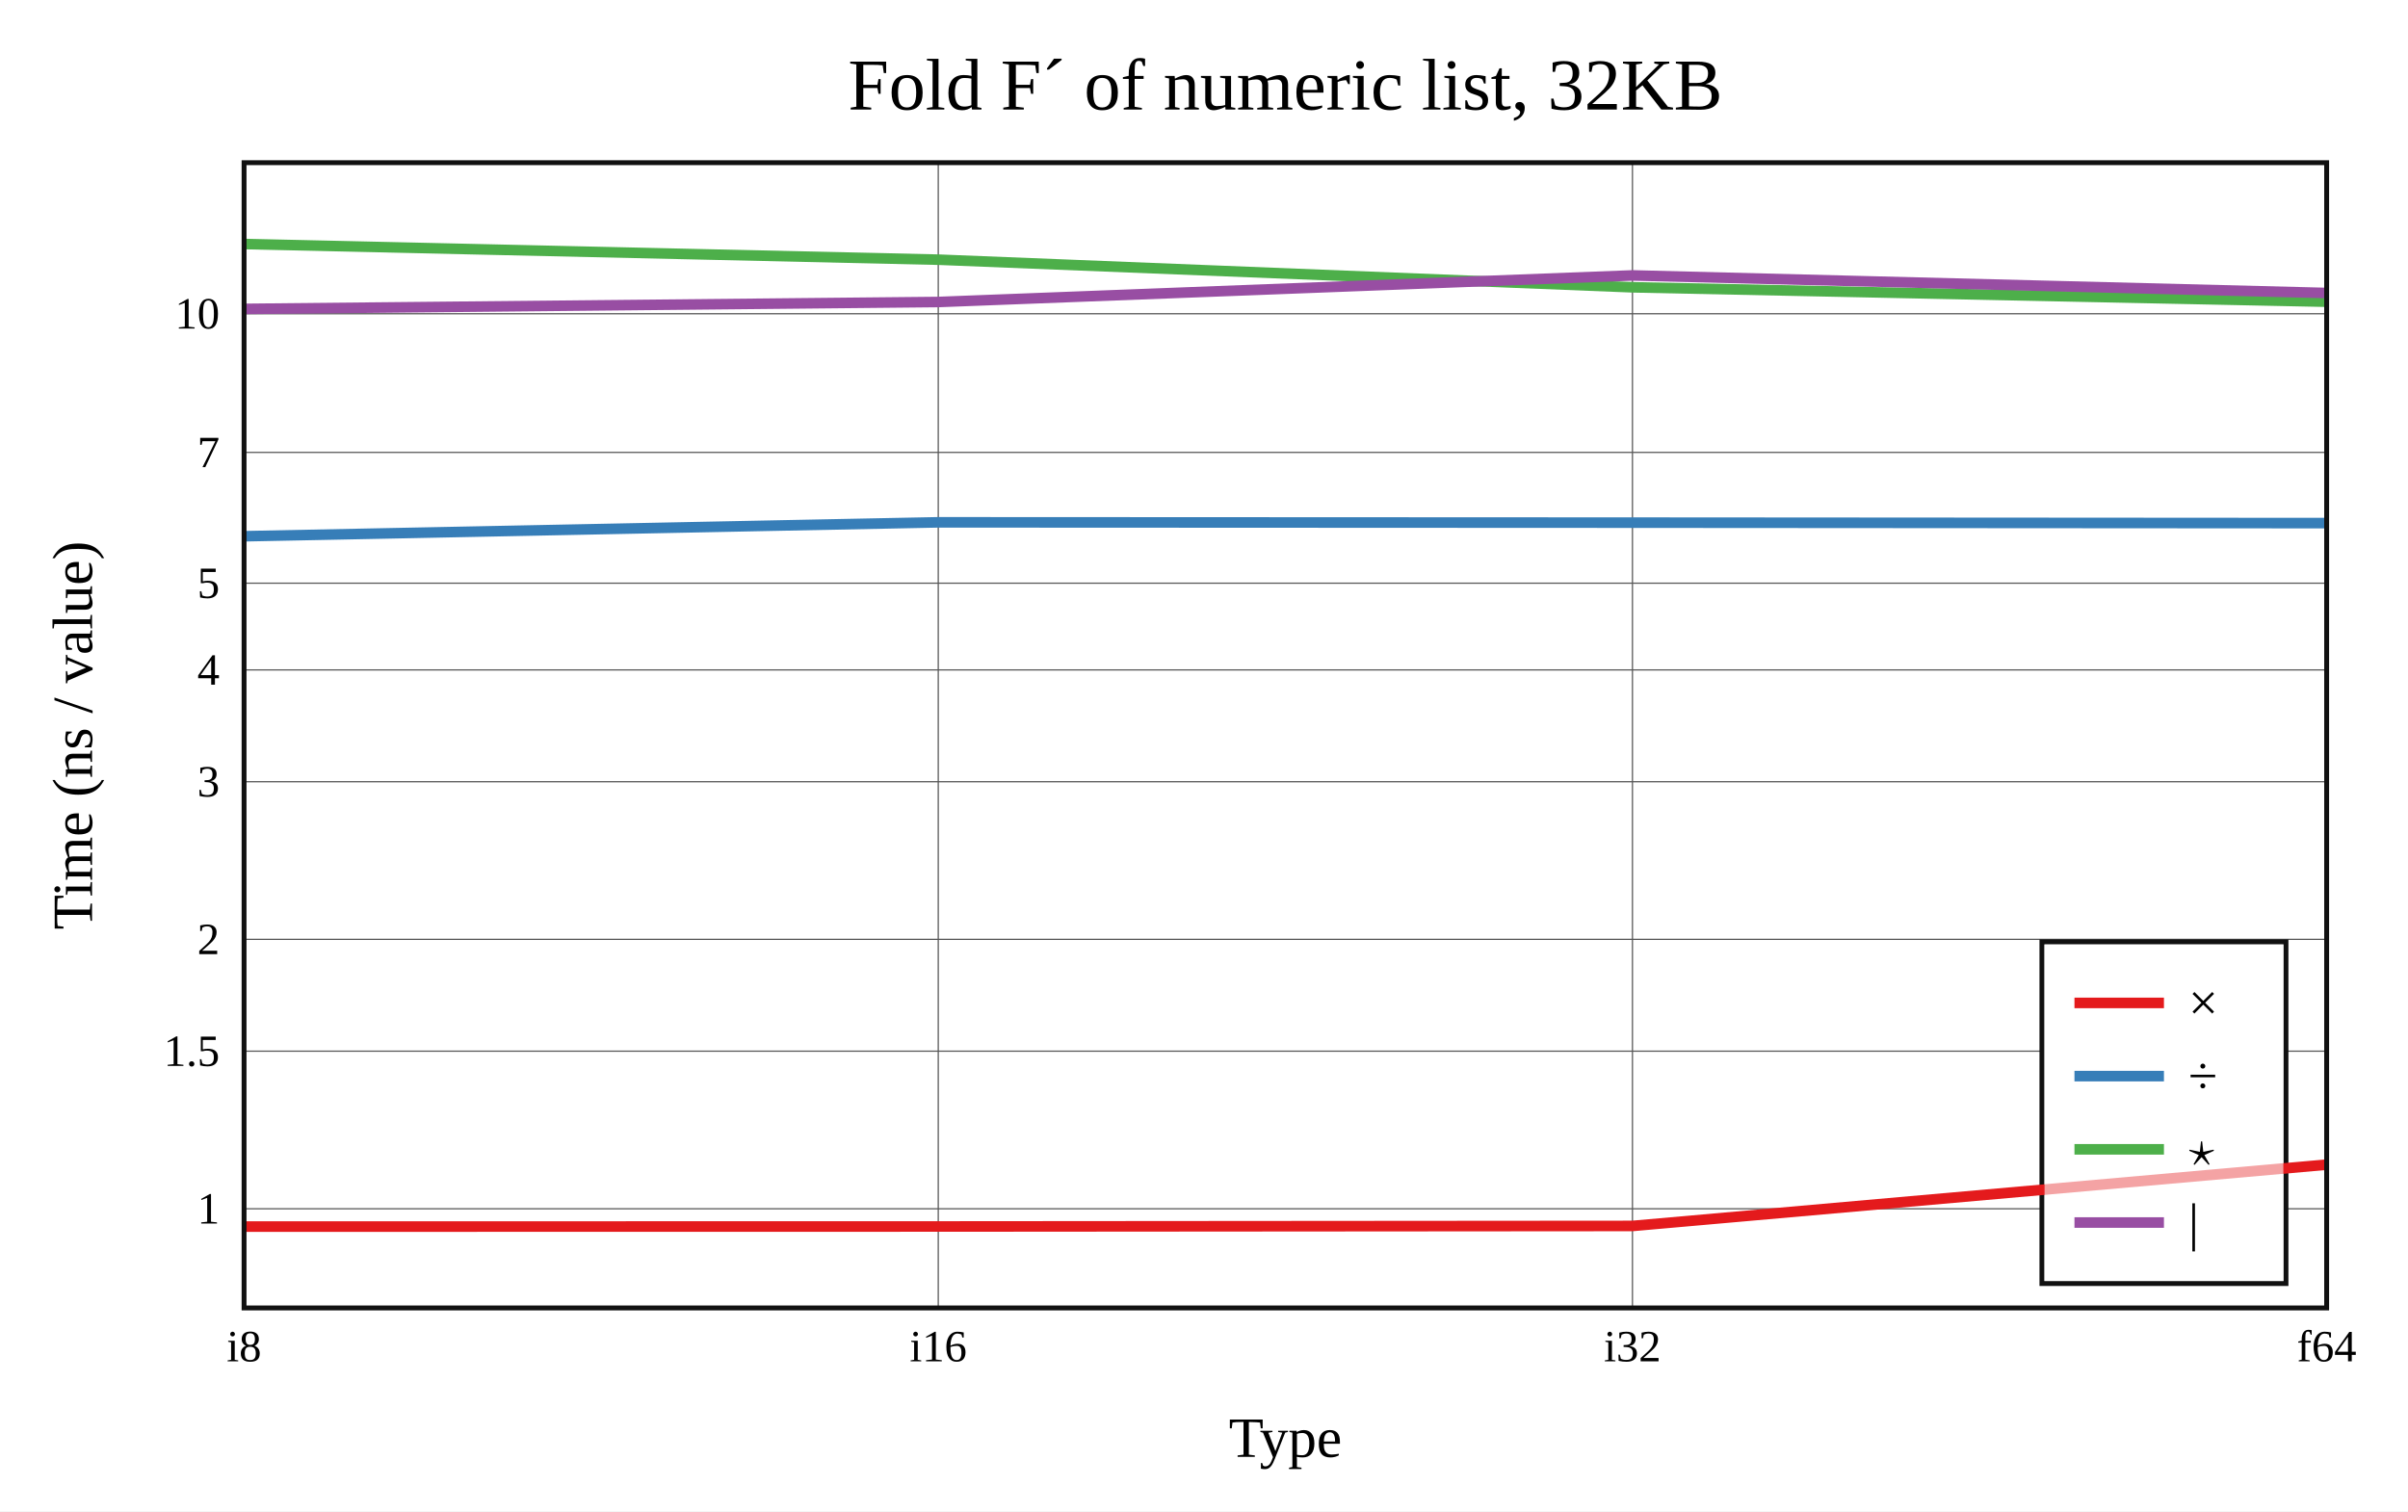
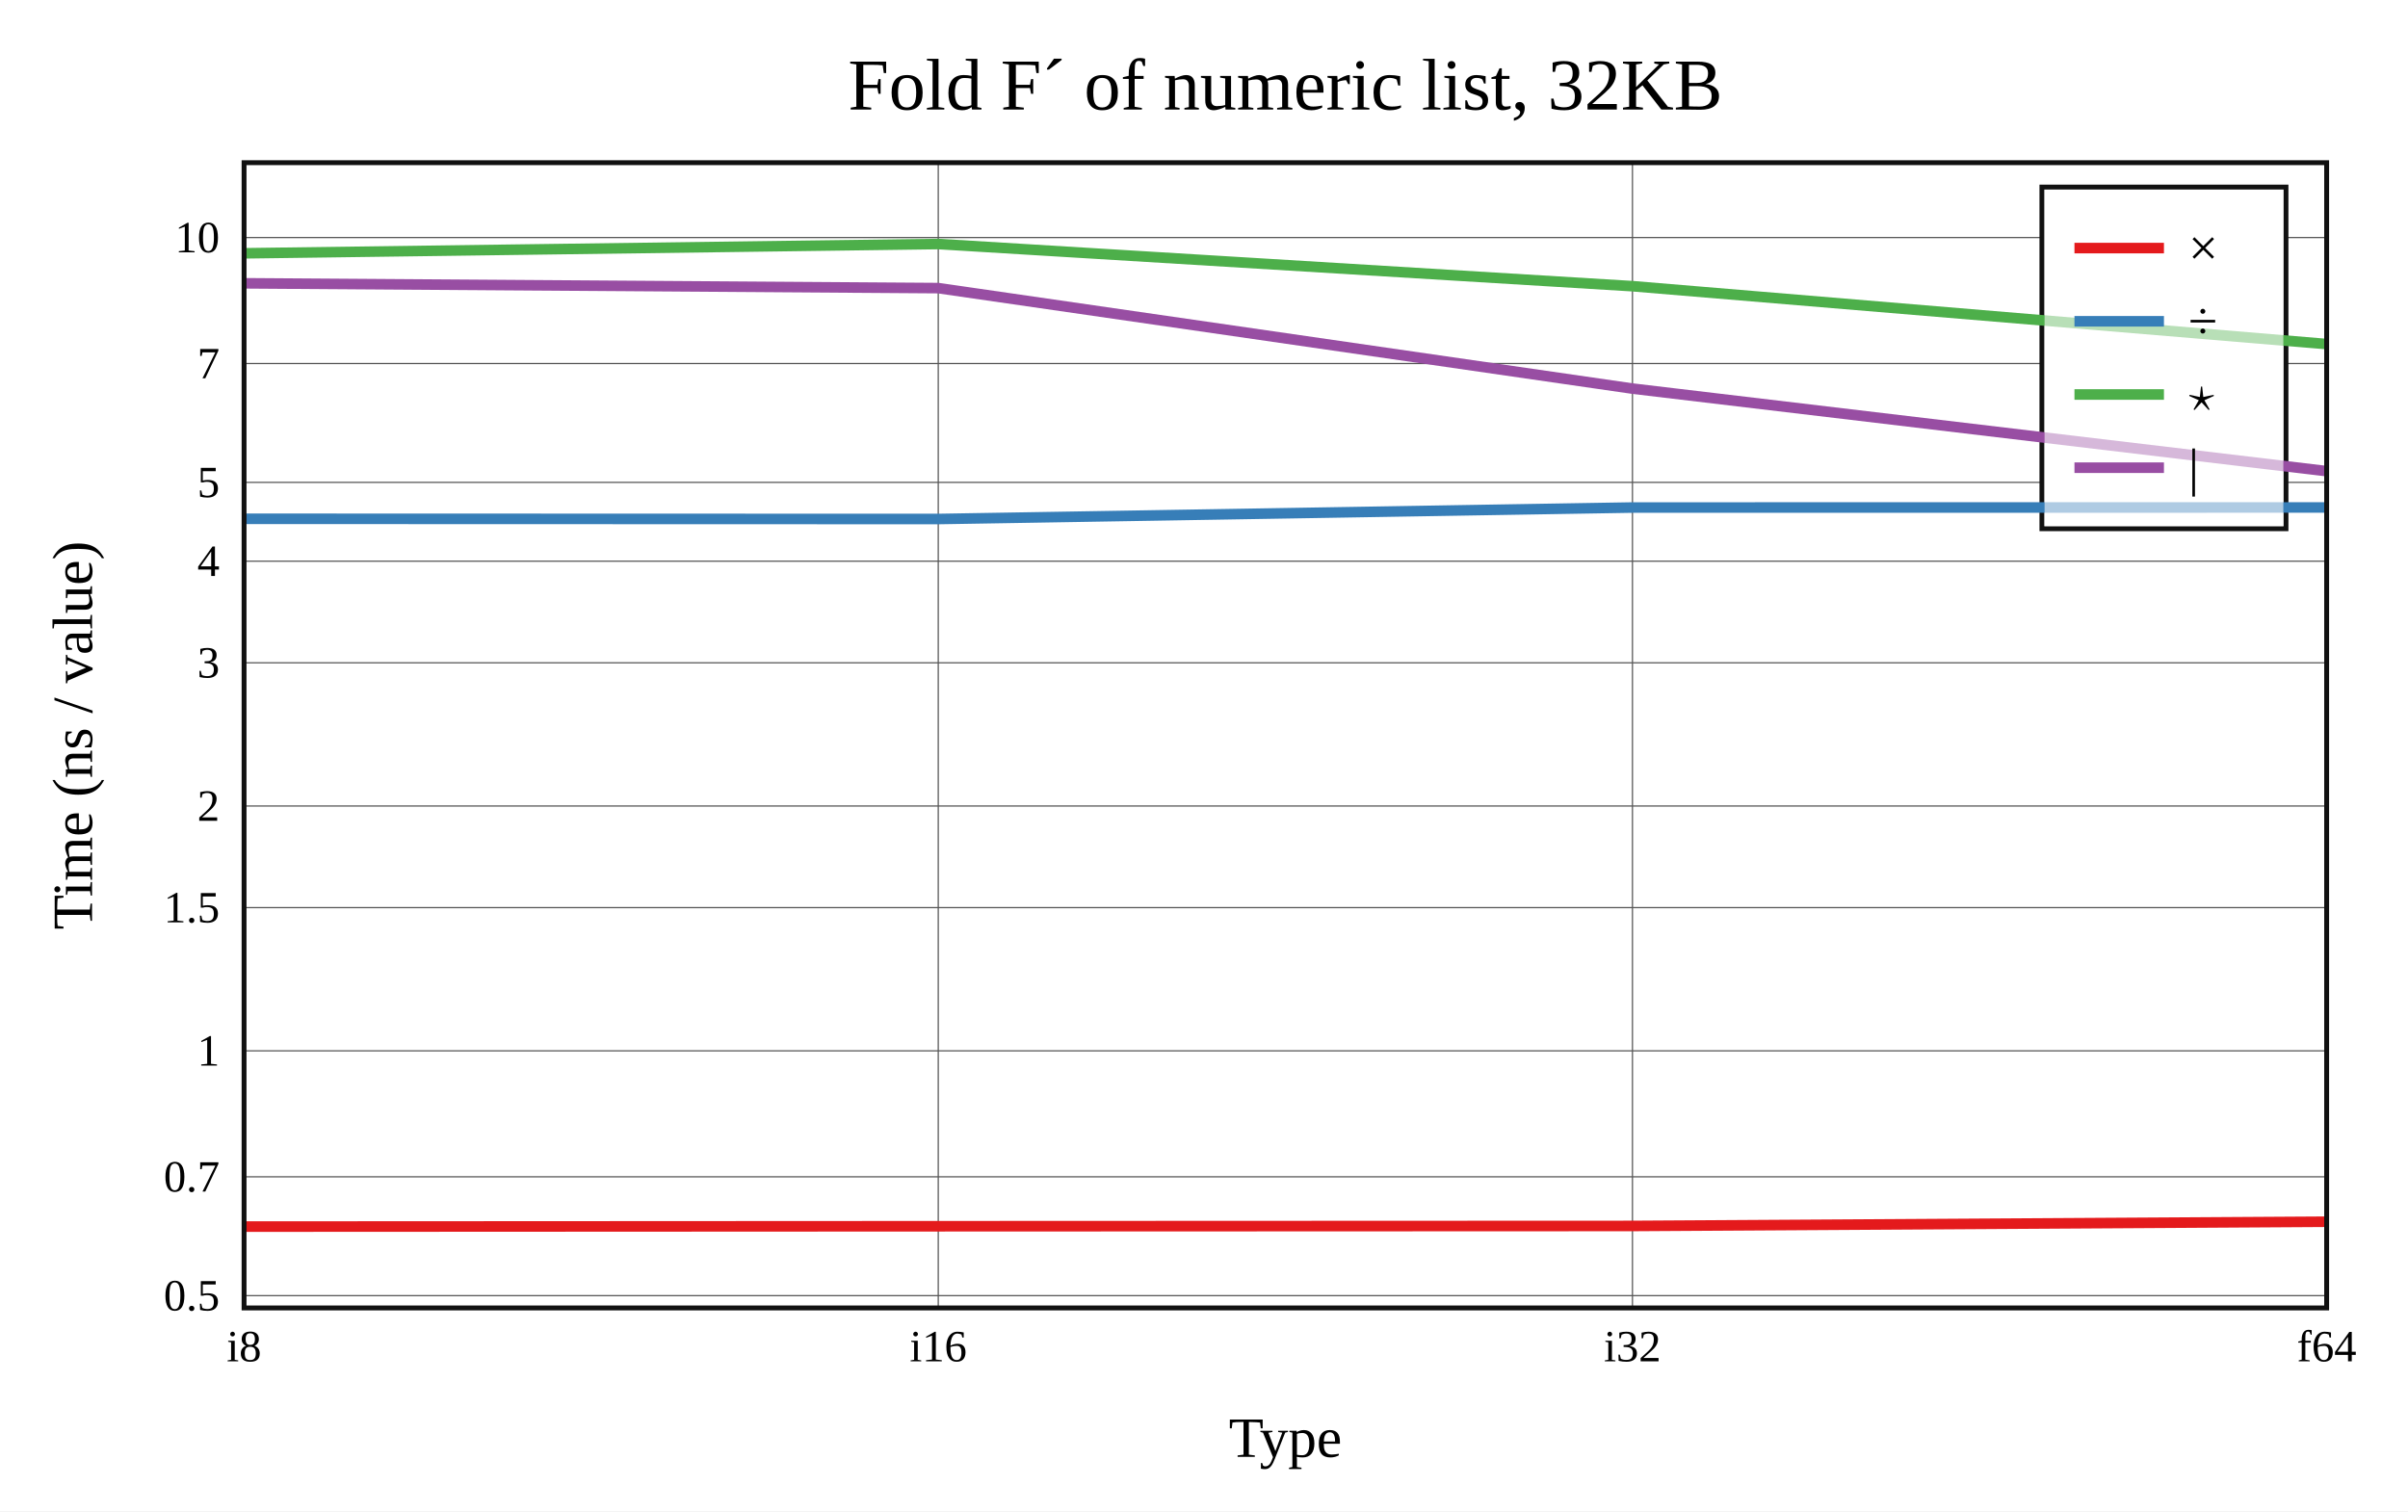
<svg xmlns="http://www.w3.org/2000/svg" viewBox="-60 -40 592 371.6" height="557.4" width="888">
  <g stroke-width="2.6" font-size="14px" text-anchor="middle">
    <defs>
      <clipPath id="clip">
        <rect x="0" y="0" width="512" height="281.6" />
      </clipPath>
    </defs>
    <rect fill="white" x="-60" y="-40" width="592" height="371.6" />
    <text dy="0.33em" font-size="18px" x="256" y="-19">Fold F´ of numeric list, 32KB</text>
    <text dy="0.33em" x="256" y="313.6">Type</text>
    <text dy="0.33em" transform="rotate(-90)" x="-140.8" y="-42">Time (ns / value)</text>
    <g stroke-width="0.3" stroke="#555">
      <path d="M170.667 0v281.6" />
      <path d="M341.333 0v281.6" />
-       <path d="M0 257.216h512" />
-       <path d="M0 218.464h512" />
-       <path d="M0 190.969h512" />
-       <path d="M0 152.216h512" />
-       <path d="M0 124.721h512" />
-       <path d="M0 103.394h512" />
-       <path d="M0 71.236h512" />
-       <path d="M0 37.147h512" />
+       <path d="M0 278.578h512" />
+       <path d="M0 249.356h512" />
+       <path d="M0 218.381h512" />
+       <path d="M0 183.167h512" />
+       <path d="M0 158.183h512" />
+       <path d="M0 122.97h512" />
+       <path d="M0 97.986h512" />
+       <path d="M0 78.606h512" />
+       <path d="M0 49.385h512" />
+       <path d="M0 18.409h512" />
    </g>
    <g font-size="11px">
      <text dy="0.33em" x="0" y="291.1">i8</text>
      <text dy="0.33em" x="170.667" y="291.1">i16</text>
      <text dy="0.33em" x="341.333" y="291.1">i32</text>
      <text dy="0.33em" x="512" y="291.1">f64</text>
      <g text-anchor="end">
-         <text dy="0.33em" x="-6" y="257.216">1</text>
-         <text dy="0.33em" x="-6" y="218.464">1.5</text>
-         <text dy="0.33em" x="-6" y="190.969">2</text>
-         <text dy="0.33em" x="-6" y="152.216">3</text>
-         <text dy="0.33em" x="-6" y="124.721">4</text>
-         <text dy="0.33em" x="-6" y="103.394">5</text>
-         <text dy="0.33em" x="-6" y="71.236">7</text>
-         <text dy="0.33em" x="-6" y="37.147">10</text>
+         <text dy="0.33em" x="-6" y="278.578">0.5</text>
+         <text dy="0.33em" x="-6" y="249.356">0.7</text>
+         <text dy="0.33em" x="-6" y="218.381">1</text>
+         <text dy="0.33em" x="-6" y="183.167">1.5</text>
+         <text dy="0.33em" x="-6" y="158.183">2</text>
+         <text dy="0.33em" x="-6" y="122.97">3</text>
+         <text dy="0.33em" x="-6" y="97.986">4</text>
+         <text dy="0.33em" x="-6" y="78.606">5</text>
+         <text dy="0.33em" x="-6" y="49.385">7</text>
+         <text dy="0.33em" x="-6" y="18.409">10</text>
      </g>
    </g>
-     <rect stroke-width="1.2" stroke="#111" fill="white" transform="translate(442,191.6)" x="0" y="0" width="60" height="84" />
+     <rect stroke-width="1.2" stroke="#111" fill="white" transform="translate(442,6)" x="0" y="0" width="60" height="84" />
    <g clip-path="url(#clip)" fill="none" stroke-linecap="round" stroke-linejoin="round">
-       <path stroke="#e41a1c" d="M0 261.6L170.667 261.574L341.333 261.442L512 246.37" />
-       <path stroke="#377eb8" d="M0 91.855L170.667 88.432L341.333 88.51L512 88.626" />
-       <path stroke="#4daf4a" d="M0 20L170.667 23.85L341.333 30.642L512 34.185" />
-       <path stroke="#984ea3" d="M0 35.952L170.667 34.255L341.333 27.721L512 32.042" />
+       <path stroke="#e41a1c" d="M0 261.6L170.667 261.513L341.333 261.443L512 260.402" />
+       <path stroke="#377eb8" d="M0 87.562L170.667 87.616L341.333 84.794L512 84.778" />
+       <path stroke="#4daf4a" d="M0 22.285L170.667 20L341.333 30.369L512 44.597" />
+       <path stroke="#984ea3" d="M0 29.66L170.667 30.841L341.333 55.552L512 75.842" />
    </g>
    <rect stroke-width="1.2" stroke="#111" fill="none" x="0" y="0" width="512" height="281.6" />
-     <g transform="translate(442,191.6)" text-anchor="start" font-size="13px">
+     <g transform="translate(442,6)" text-anchor="start" font-size="13px">
      <rect fill="white" opacity="0.6" x="0.65" y="0.65" width="58.7" height="82.7" />
      <path stroke="#e41a1c" d="M8 15h22" />
      <path stroke="#377eb8" d="M8 33h22" />
      <path stroke="#4daf4a" d="M8 51h22" />
      <path stroke="#984ea3" d="M8 69h22" />
      <text dy="0.33em" x="36" y="15">×</text>
      <text dy="0.33em" x="36" y="33">÷</text>
      <text dy="0.33em" x="36" y="51">⋆</text>
      <text dy="0.33em" x="36" y="69">|</text>
    </g>
  </g>
</svg>
